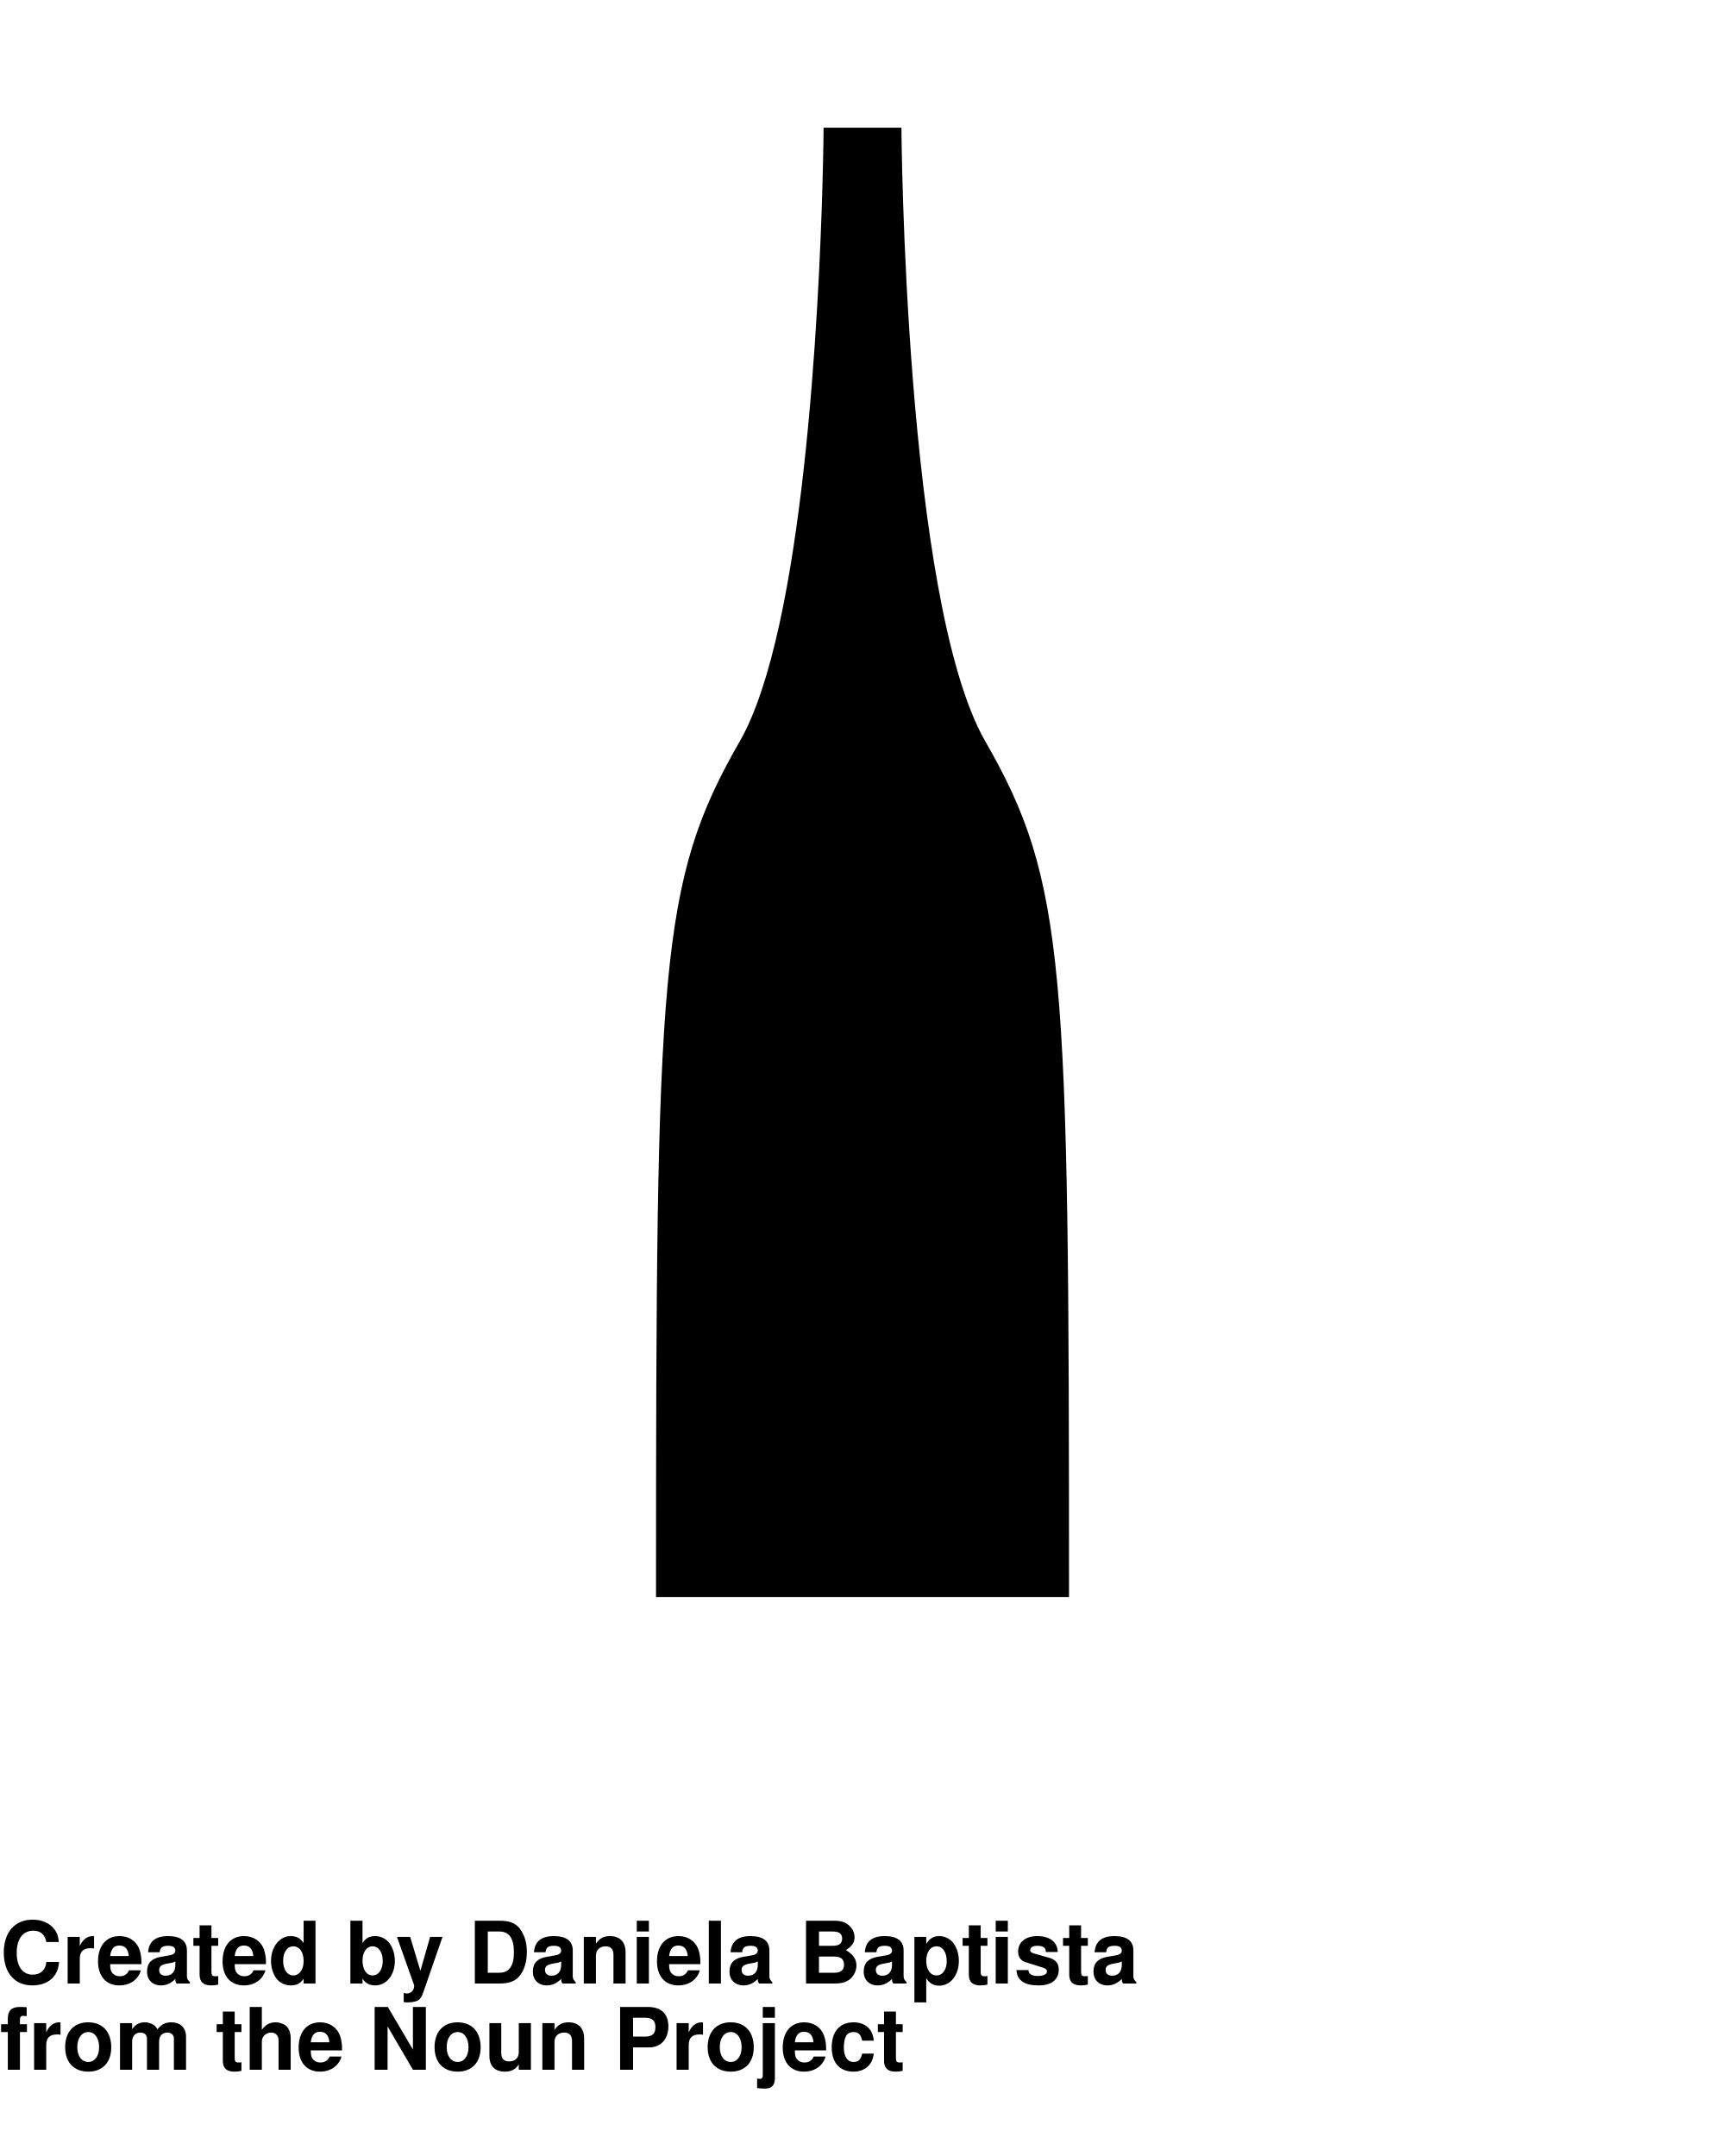
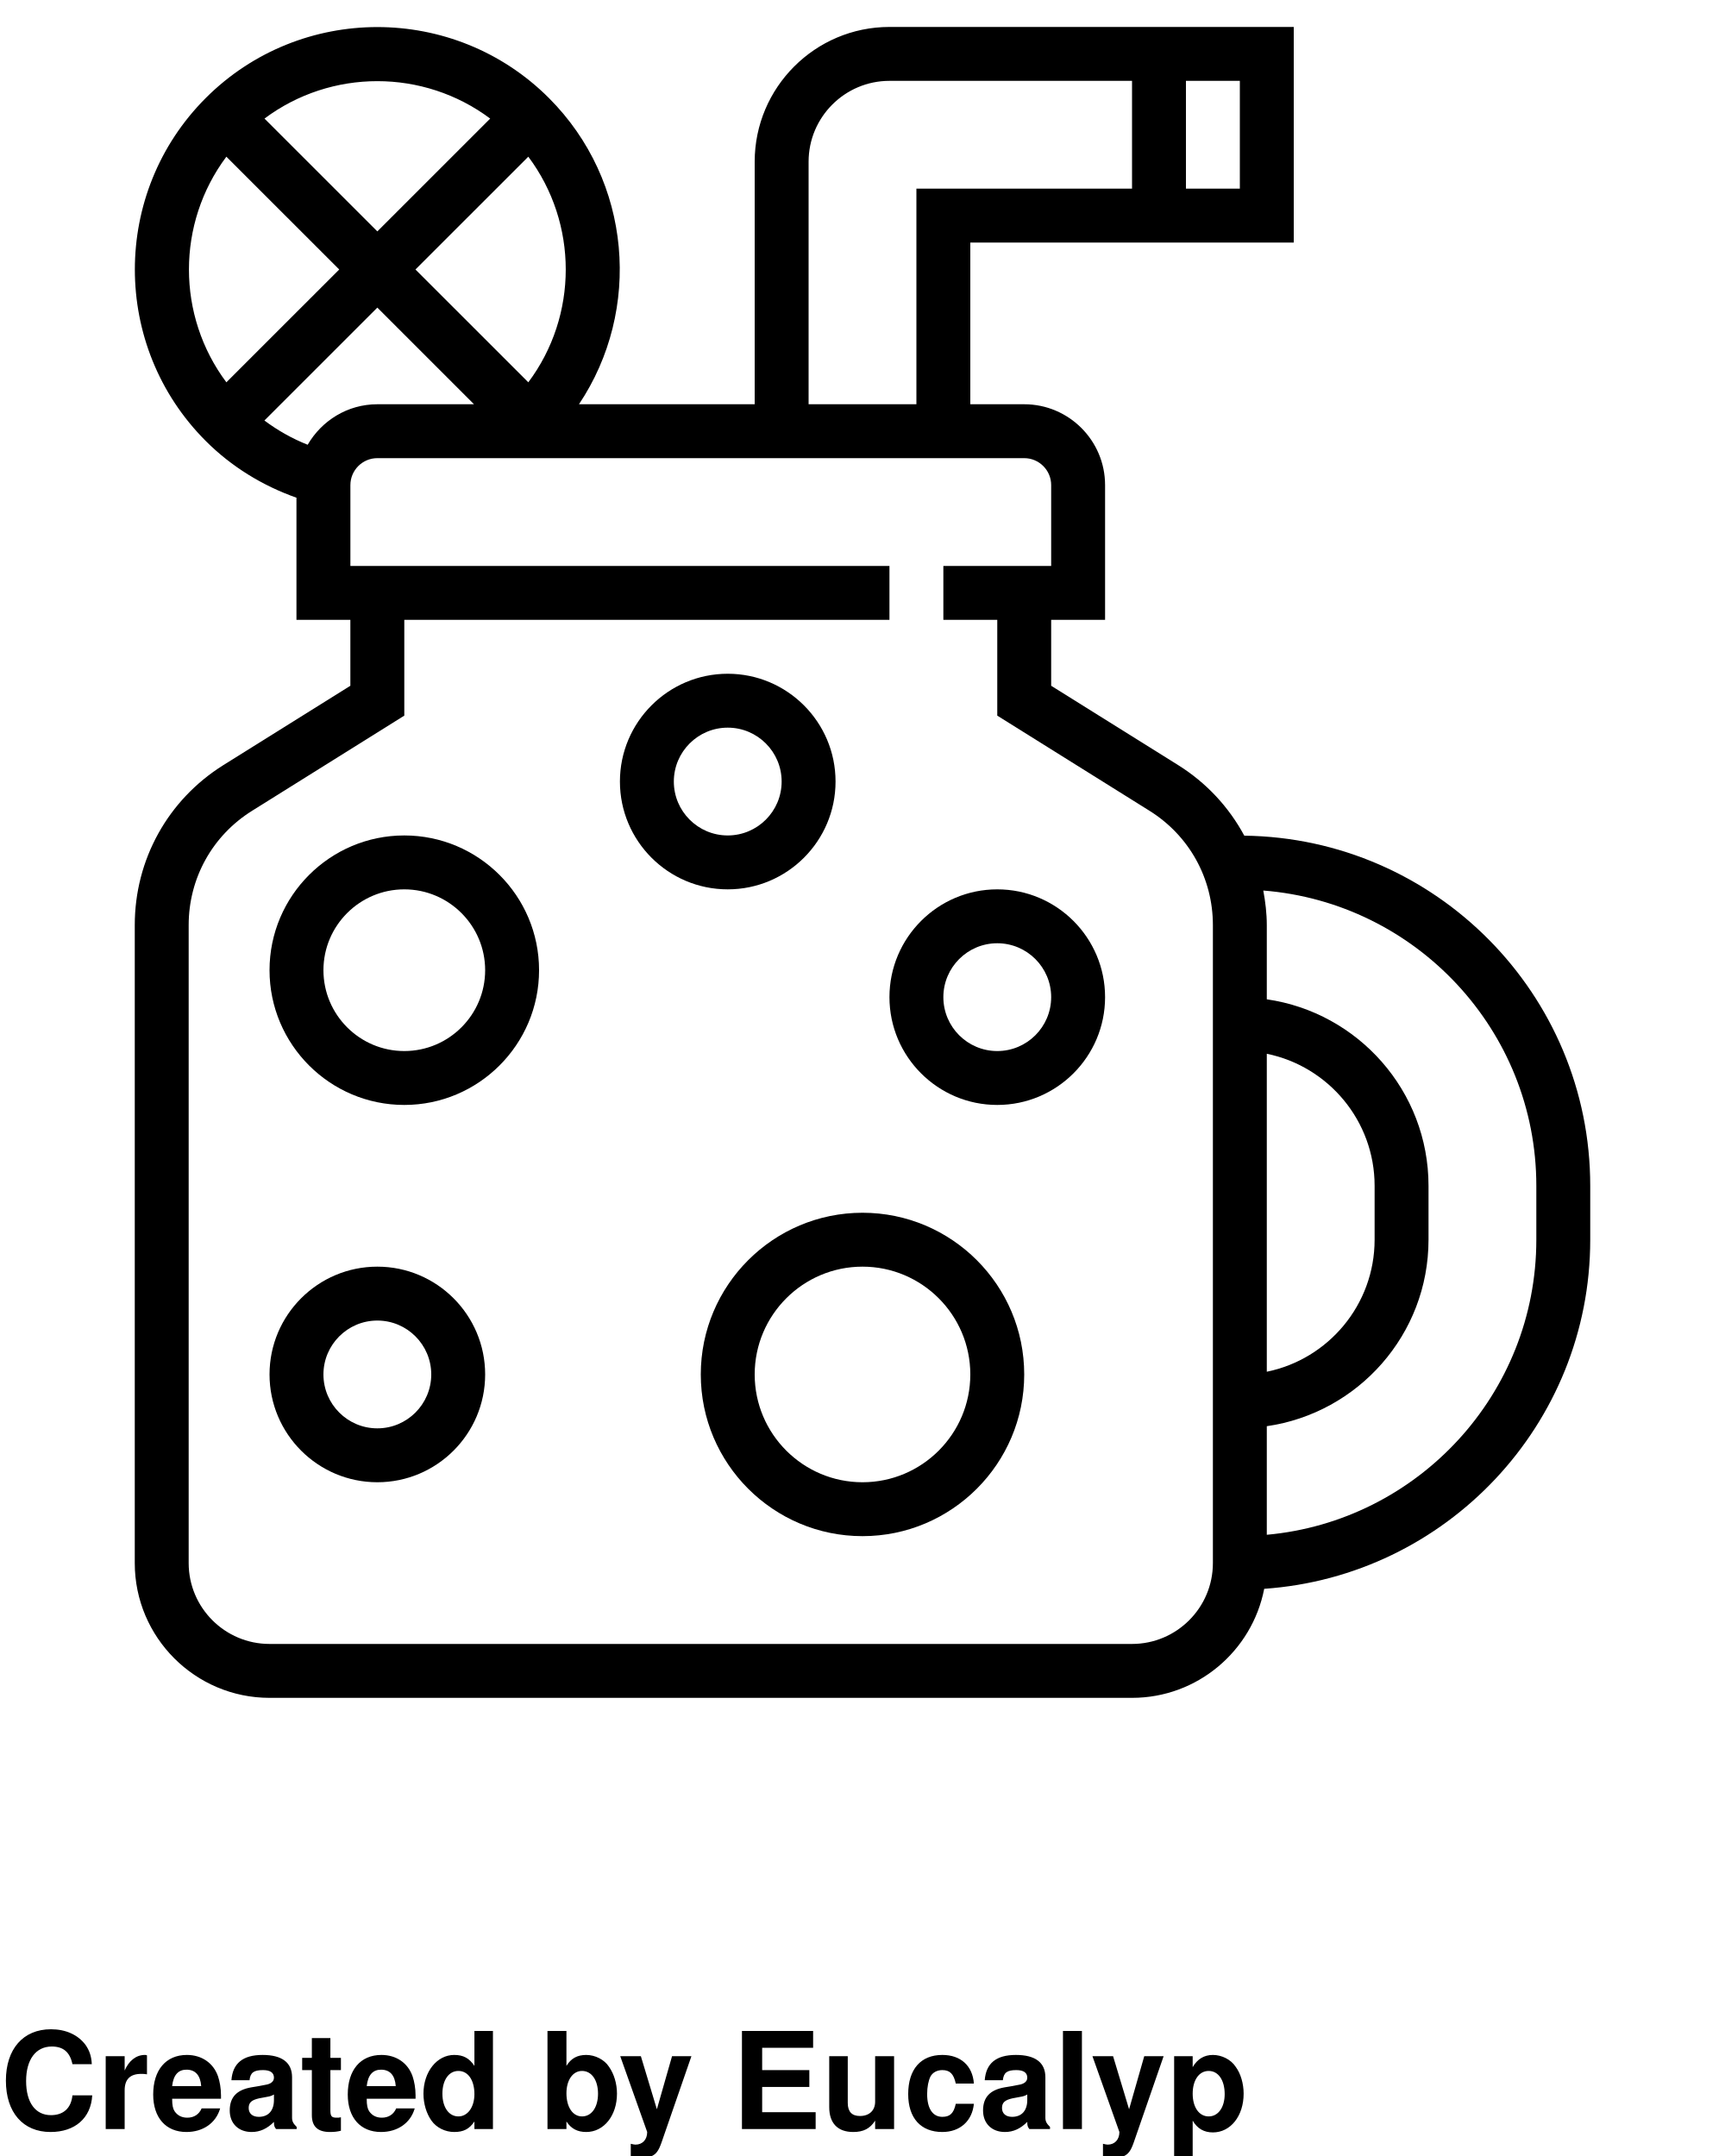
- <svg xmlns="http://www.w3.org/2000/svg" version="1.1" x="0px" y="0px" viewBox="0 0 100 125" enable-background="new 0 0 100 100" xml:space="preserve">
-   <path d="M57.115,42.973c-4.684-8.155-4.859-35.569-4.859-35.569h0H50h0h-2.255h0c0,0-0.008,1.194-0.062,3.153h0.001  c-0.207,7.441-1.089,25.961-4.796,32.417c-4.684,8.154-4.858,13.013-4.858,49.623H50h11.972  C61.972,55.986,61.799,51.128,57.115,42.973z" />
-   <text x="0" y="115" fill="#000000" font-size="5px" font-weight="bold" font-family="'Helvetica Neue', Helvetica, Arial-Unicode, Arial, Sans-serif">Created by Daniela Baptista</text>
-   <text x="0" y="120" fill="#000000" font-size="5px" font-weight="bold" font-family="'Helvetica Neue', Helvetica, Arial-Unicode, Arial, Sans-serif">from the Noun Project</text>
+ <svg xmlns="http://www.w3.org/2000/svg" version="1.1" x="0px" y="0px" viewBox="0 0 64 80" style="enable-background:new 0 0 64 64;" xml:space="preserve">
+   <g>
+     <path d="M46.165,31.008c-0.566-1.052-1.399-1.959-2.455-2.619L39,25.446V23h2v-5c0-1.654-1.346-3-3-3h-2V9h12V1H33   c-2.757,0-5,2.243-5,5v9h-6.519c2.338-3.496,1.967-8.28-1.117-11.364c-3.51-3.509-9.219-3.509-12.729,0   c-3.509,3.509-3.509,9.219,0,12.728c0.951,0.952,2.107,1.659,3.364,2.104V23h2v2.446l-4.71,2.943C6.23,29.677,5,31.896,5,34.326V58   c0,2.757,2.243,5,5,5h32c2.43,0,4.456-1.744,4.904-4.046C53.65,58.487,59,52.863,59,46v-2C59,36.887,53.256,31.098,46.165,31.008z    M47,39.101c2.279,0.464,4,2.485,4,4.899v2c0,2.415-1.721,4.435-4,4.899V39.101z M46,7h-2V3h2V7z M30,6c0-1.654,1.346-3,3-3h9v4h-8   v8h-4V6z M11.415,16.503c-0.572-0.227-1.111-0.53-1.605-0.9L14,11.414L17.586,15H14C12.893,15,11.935,15.609,11.415,16.503z    M19.601,14.186L15.414,10l4.187-4.186C21.453,8.288,21.453,11.712,19.601,14.186z M18.187,4.4L14,8.586L9.813,4.4   C12.289,2.548,15.712,2.549,18.187,4.4z M8.399,5.814L12.586,10l-4.187,4.186C6.547,11.712,6.547,8.288,8.399,5.814z M45,58   c0,1.654-1.346,3-3,3H10c-1.654,0-3-1.346-3-3V34.326c0-1.735,0.879-3.321,2.351-4.24L15,26.554V23h18v-2H13v-3   c0-0.551,0.448-1,1-1h14h8h2c0.552,0,1,0.449,1,1v3h-4v2h2v3.554l5.649,3.531C44.121,31.005,45,32.59,45,34.326V37v16V58z M57,46   c0,5.728-4.402,10.442-10,10.949V52.92c3.386-0.488,6-3.401,6-6.92v-2c0-3.519-2.614-6.432-6-6.92v-2.754   c0-0.437-0.053-0.863-0.13-1.282C52.529,33.49,57,38.228,57,44V46z" />
+     <path d="M15,31c-2.757,0-5,2.243-5,5s2.243,5,5,5s5-2.243,5-5S17.757,31,15,31z M15,39c-1.654,0-3-1.346-3-3s1.346-3,3-3   s3,1.346,3,3S16.654,39,15,39z" />
+     <path d="M32,45c-3.309,0-6,2.691-6,6s2.691,6,6,6s6-2.691,6-6S35.309,45,32,45z M32,55c-2.206,0-4-1.794-4-4s1.794-4,4-4   s4,1.794,4,4S34.206,55,32,55z" />
+     <path d="M14,47c-2.206,0-4,1.794-4,4s1.794,4,4,4s4-1.794,4-4S16.206,47,14,47z M14,53c-1.103,0-2-0.897-2-2s0.897-2,2-2   s2,0.897,2,2S15.103,53,14,53z" />
+     <path d="M37,33c-2.206,0-4,1.794-4,4s1.794,4,4,4s4-1.794,4-4S39.206,33,37,33z M37,39c-1.103,0-2-0.897-2-2s0.897-2,2-2   s2,0.897,2,2S38.103,39,37,39z" />
+     <path d="M31,29c0-2.206-1.794-4-4-4s-4,1.794-4,4s1.794,4,4,4S31,31.206,31,29z M25,29c0-1.103,0.897-2,2-2s2,0.897,2,2   s-0.897,2-2,2S25,30.103,25,29z" />
+   </g>
+   <text x="0" y="79" fill="#000000" font-size="5px" font-weight="bold" font-family="'Helvetica Neue', Helvetica, Arial-Unicode, Arial, Sans-serif">Created by Eucalyp</text>
+   <text x="0" y="84" fill="#000000" font-size="5px" font-weight="bold" font-family="'Helvetica Neue', Helvetica, Arial-Unicode, Arial, Sans-serif">from the Noun Project</text>
</svg>
